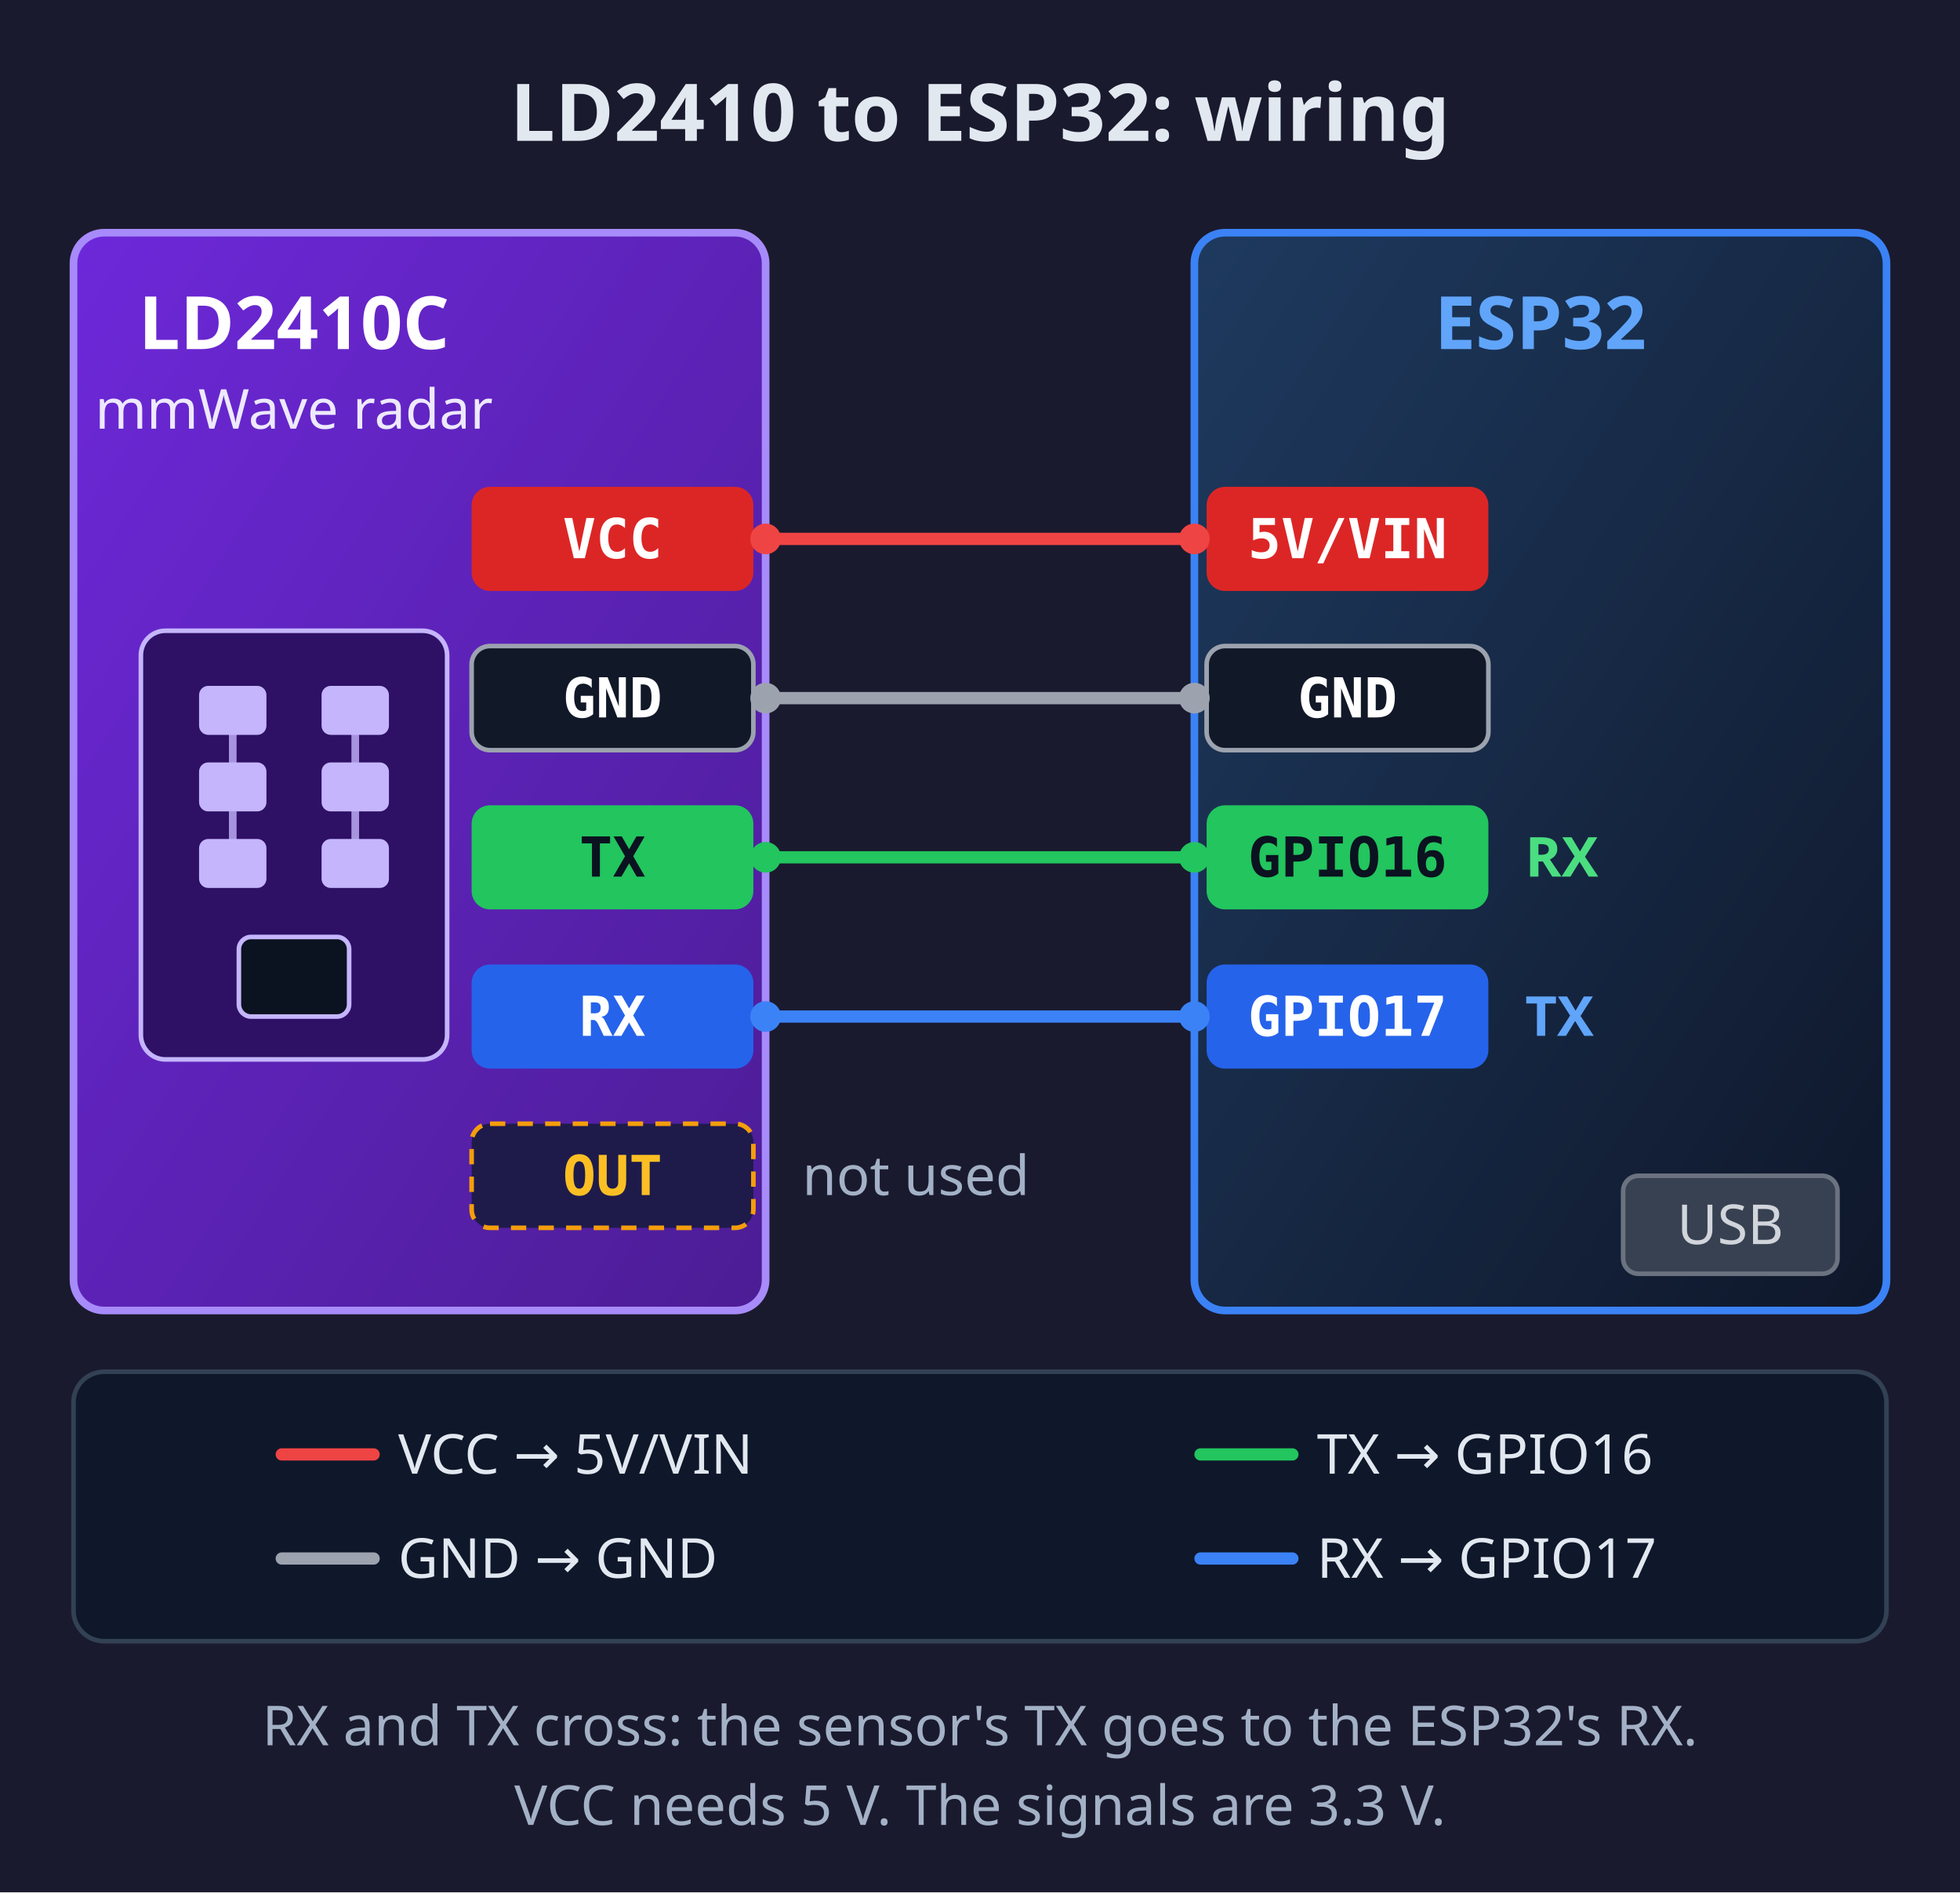
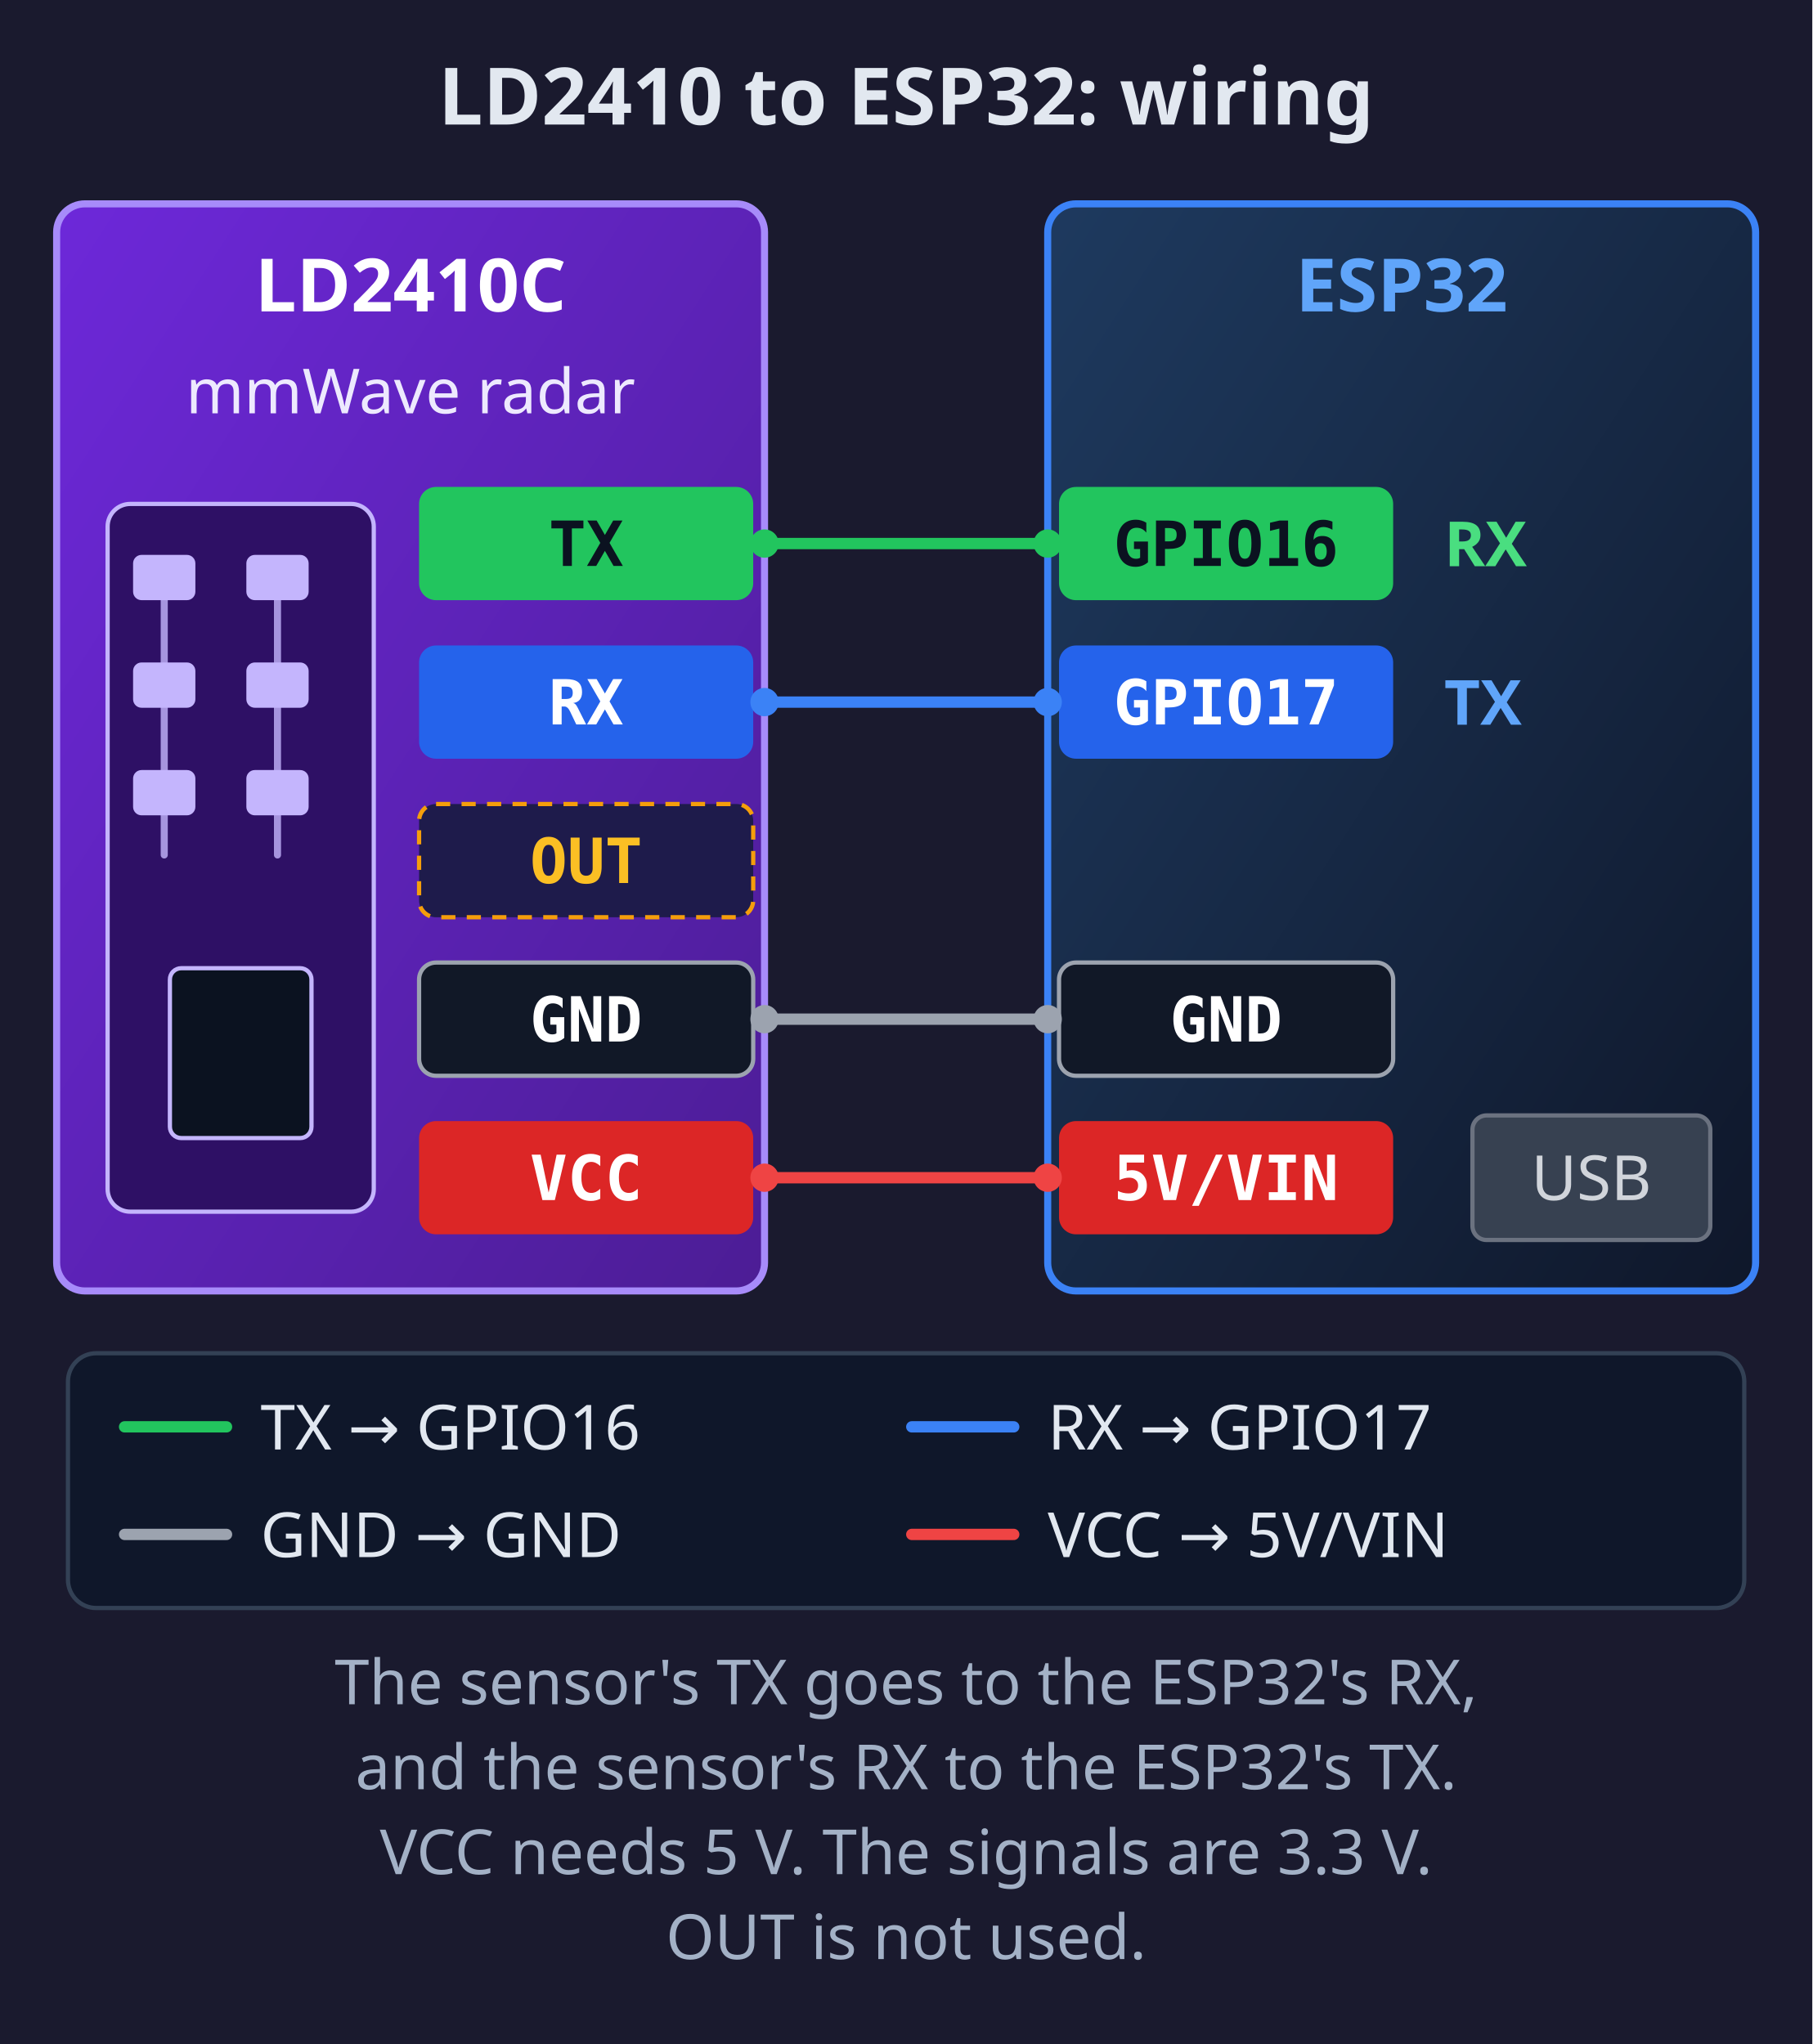
- <svg xmlns="http://www.w3.org/2000/svg" viewBox="0 0 640 618" role="img" lang="en" font-family="system-ui, sans-serif">
+ <svg xmlns="http://www.w3.org/2000/svg" viewBox="0 0 640 722" role="img" lang="en" font-family="system-ui, sans-serif">
  <defs>
    <linearGradient id="sensor" x1="0" y1="0" x2="1" y2="1">
      <stop offset="0" stop-color="#6d28d9" />
      <stop offset="1" stop-color="#4c1d95" />
    </linearGradient>
    <linearGradient id="esp" x1="0" y1="0" x2="1" y2="1">
      <stop offset="0" stop-color="#1e3a5f" />
      <stop offset="1" stop-color="#0f172a" />
    </linearGradient>
  </defs>
-   <rect x="0" y="0" width="640" height="618" fill="#1a1a2e" />
-   <text x="320" y="46" font-size="26" fill="#e2e8f0" text-anchor="middle" font-weight="700">LD2410 to ESP32: wiring</text>
-   <rect x="24" y="76" width="226" height="352" rx="10" fill="url(#sensor)" stroke="#a78bfa" stroke-width="2.5" />
-   <text x="96" y="114" font-size="24" fill="#ffffff" text-anchor="middle" font-weight="700">LD2410C</text>
-   <text x="96" y="140" font-size="18" fill="#ede9fe" text-anchor="middle">mmWave radar</text>
-   <rect x="46" y="206" width="100" height="140" rx="8" fill="#2e1065" stroke="#c4b5fd" stroke-width="1.5" />
-   <path d="M76 232L76 282" fill="none" stroke="#c4b5fd" stroke-width="2.5" stroke-linecap="round" stroke-linejoin="round" opacity="0.8" />
-   <rect x="65" y="224" width="22" height="16" rx="3" fill="#c4b5fd" />
-   <rect x="65" y="249" width="22" height="16" rx="3" fill="#c4b5fd" />
-   <rect x="65" y="274" width="22" height="16" rx="3" fill="#c4b5fd" />
-   <path d="M116 232L116 282" fill="none" stroke="#c4b5fd" stroke-width="2.5" stroke-linecap="round" stroke-linejoin="round" opacity="0.8" />
-   <rect x="105" y="224" width="22" height="16" rx="3" fill="#c4b5fd" />
-   <rect x="105" y="249" width="22" height="16" rx="3" fill="#c4b5fd" />
-   <rect x="105" y="274" width="22" height="16" rx="3" fill="#c4b5fd" />
-   <rect x="78" y="306" width="36" height="26" rx="4" fill="#0b1220" stroke="#c4b5fd" stroke-width="1.5" />
-   <rect x="390" y="76" width="226" height="352" rx="10" fill="url(#esp)" stroke="#3b82f6" stroke-width="2.5" />
-   <text x="503" y="114" font-size="24" fill="#60a5fa" text-anchor="middle" font-weight="700">ESP32</text>
-   <rect x="394" y="159" width="92" height="34" rx="6" fill="#dc2626" />
-   <text x="440" y="182.3" font-size="18" fill="#ffffff" text-anchor="middle" font-weight="700" font-family="ui-monospace, Menlo, Consolas, monospace">5V/VIN</text>
-   <rect x="394" y="211" width="92" height="34" rx="6" fill="#111827" stroke="#9ca3af" stroke-width="1.5" />
-   <text x="440" y="234.3" font-size="18" fill="#ffffff" text-anchor="middle" font-weight="700" font-family="ui-monospace, Menlo, Consolas, monospace">GND</text>
-   <rect x="394" y="263" width="92" height="34" rx="6" fill="#22c55e" />
-   <text x="440" y="286.3" font-size="18" fill="#0b1220" text-anchor="middle" font-weight="700" font-family="ui-monospace, Menlo, Consolas, monospace">GPIO16</text>
-   <rect x="394" y="315" width="92" height="34" rx="6" fill="#2563eb" />
-   <text x="440" y="338.3" font-size="18" fill="#ffffff" text-anchor="middle" font-weight="700" font-family="ui-monospace, Menlo, Consolas, monospace">GPIO17</text>
-   <rect x="530" y="384" width="70" height="32" rx="5" fill="#374151" stroke="#6b7280" stroke-width="1.5" />
-   <text x="565" y="406.3" font-size="18" fill="#d1d5db" text-anchor="middle">USB</text>
-   <rect x="154" y="159" width="92" height="34" rx="6" fill="#dc2626" />
-   <text x="200" y="182.3" font-size="18" fill="#ffffff" text-anchor="middle" font-weight="700" font-family="ui-monospace, Menlo, Consolas, monospace">VCC</text>
-   <path d="M250 176L390 176" fill="none" stroke="#ef4444" stroke-width="4" stroke-linecap="round" stroke-linejoin="round" />
-   <circle cx="250" cy="176" r="5" fill="#ef4444" />
-   <circle cx="390" cy="176" r="5" fill="#ef4444" />
-   <rect x="154" y="211" width="92" height="34" rx="6" fill="#111827" stroke="#9ca3af" stroke-width="1.5" />
-   <text x="200" y="234.3" font-size="18" fill="#ffffff" text-anchor="middle" font-weight="700" font-family="ui-monospace, Menlo, Consolas, monospace">GND</text>
-   <path d="M250 228L390 228" fill="none" stroke="#9ca3af" stroke-width="4" stroke-linecap="round" stroke-linejoin="round" />
-   <circle cx="250" cy="228" r="5" fill="#9ca3af" />
-   <circle cx="390" cy="228" r="5" fill="#9ca3af" />
-   <rect x="154" y="263" width="92" height="34" rx="6" fill="#22c55e" />
-   <text x="200" y="286.3" font-size="18" fill="#0b1220" text-anchor="middle" font-weight="700" font-family="ui-monospace, Menlo, Consolas, monospace">TX</text>
-   <path d="M250 280L390 280" fill="none" stroke="#22c55e" stroke-width="4" stroke-linecap="round" stroke-linejoin="round" />
-   <circle cx="250" cy="280" r="5" fill="#22c55e" />
-   <circle cx="390" cy="280" r="5" fill="#22c55e" />
-   <text x="498" y="286.3" font-size="18" fill="#4ade80" font-weight="700">RX</text>
-   <rect x="154" y="315" width="92" height="34" rx="6" fill="#2563eb" />
-   <text x="200" y="338.3" font-size="18" fill="#ffffff" text-anchor="middle" font-weight="700" font-family="ui-monospace, Menlo, Consolas, monospace">RX</text>
-   <path d="M250 332L390 332" fill="none" stroke="#3b82f6" stroke-width="4" stroke-linecap="round" stroke-linejoin="round" />
-   <circle cx="250" cy="332" r="5" fill="#3b82f6" />
-   <circle cx="390" cy="332" r="5" fill="#3b82f6" />
-   <text x="498" y="338.3" font-size="18" fill="#60a5fa" font-weight="700">TX</text>
-   <rect x="154" y="367" width="92" height="34" rx="6" fill="#1e1b4b" stroke="#f59e0b" stroke-width="1.5" stroke-dasharray="5 4" />
-   <text x="200" y="390.3" font-size="18" fill="#fbbf24" text-anchor="middle" font-weight="700" font-family="ui-monospace, Menlo, Consolas, monospace">OUT</text>
-   <text x="262" y="390.3" font-size="18" fill="#a3b1c6">not used</text>
-   <rect x="24" y="448" width="592" height="88" rx="10" fill="#0f172a" stroke="#334155" stroke-width="1.5" />
-   <path d="M92 475L122 475" fill="none" stroke="#ef4444" stroke-width="4" stroke-linecap="round" stroke-linejoin="round" />
-   <text x="130" y="481.3" font-size="18" fill="#e2e8f0">VCC → 5V/VIN</text>
-   <path d="M92 509L122 509" fill="none" stroke="#9ca3af" stroke-width="4" stroke-linecap="round" stroke-linejoin="round" />
-   <text x="130" y="515.3" font-size="18" fill="#e2e8f0">GND → GND</text>
-   <path d="M392 475L422 475" fill="none" stroke="#22c55e" stroke-width="4" stroke-linecap="round" stroke-linejoin="round" />
-   <text x="430" y="481.3" font-size="18" fill="#e2e8f0">TX → GPIO16</text>
-   <path d="M392 509L422 509" fill="none" stroke="#3b82f6" stroke-width="4" stroke-linecap="round" stroke-linejoin="round" />
-   <text x="430" y="515.3" font-size="18" fill="#e2e8f0">RX → GPIO17</text>
-   <text x="320" y="570" font-size="18" fill="#a3b1c6" text-anchor="middle">RX and TX cross: the sensor's TX goes to the ESP32's RX.</text>
-   <text x="320" y="596" font-size="18" fill="#a3b1c6" text-anchor="middle">VCC needs 5 V. The signals are 3.3 V.</text>
+   <rect x="0" y="0" width="640" height="722" fill="#1a1a2e" />
+   <text x="320" y="44" font-size="28" fill="#e2e8f0" text-anchor="middle" font-weight="700">LD2410 to ESP32: wiring</text>
+   <rect x="20" y="72" width="250" height="384" rx="10" fill="url(#sensor)" stroke="#a78bfa" stroke-width="2.5" />
+   <text x="145" y="110" font-size="26" fill="#ffffff" text-anchor="middle" font-weight="700">LD2410C</text>
+   <text x="145" y="146" font-size="22" fill="#ede9fe" text-anchor="middle">mmWave radar</text>
+   <rect x="370" y="72" width="250" height="384" rx="10" fill="url(#esp)" stroke="#3b82f6" stroke-width="2.5" />
+   <text x="495" y="110" font-size="26" fill="#60a5fa" text-anchor="middle" font-weight="700">ESP32</text>
+   <rect x="38" y="178" width="94" height="250" rx="8" fill="#2e1065" stroke="#c4b5fd" stroke-width="1.5" />
+   <path d="M58 202L58 302" fill="none" stroke="#c4b5fd" stroke-width="2.5" stroke-linecap="round" stroke-linejoin="round" opacity="0.8" />
+   <rect x="47" y="196" width="22" height="16" rx="3" fill="#c4b5fd" />
+   <rect x="47" y="234" width="22" height="16" rx="3" fill="#c4b5fd" />
+   <rect x="47" y="272" width="22" height="16" rx="3" fill="#c4b5fd" />
+   <path d="M98 202L98 302" fill="none" stroke="#c4b5fd" stroke-width="2.5" stroke-linecap="round" stroke-linejoin="round" opacity="0.8" />
+   <rect x="87" y="196" width="22" height="16" rx="3" fill="#c4b5fd" />
+   <rect x="87" y="234" width="22" height="16" rx="3" fill="#c4b5fd" />
+   <rect x="87" y="272" width="22" height="16" rx="3" fill="#c4b5fd" />
+   <rect x="60" y="342" width="50" height="60" rx="4" fill="#0b1220" stroke="#c4b5fd" stroke-width="1.5" />
+   <rect x="148" y="172" width="118" height="40" rx="6" fill="#22c55e" />
+   <text x="207" y="199.9" font-size="22" fill="#0b1220" text-anchor="middle" font-weight="700" font-family="ui-monospace, Menlo, Consolas, monospace">TX</text>
+   <rect x="374" y="172" width="118" height="40" rx="6" fill="#22c55e" />
+   <text x="433" y="199.9" font-size="22" fill="#0b1220" text-anchor="middle" font-weight="700" font-family="ui-monospace, Menlo, Consolas, monospace">GPIO16</text>
+   <path d="M270 192L370 192" fill="none" stroke="#22c55e" stroke-width="4" stroke-linecap="round" stroke-linejoin="round" />
+   <circle cx="270" cy="192" r="5" fill="#22c55e" />
+   <circle cx="370" cy="192" r="5" fill="#22c55e" />
+   <text x="510" y="200" font-size="22" fill="#4ade80" font-weight="700">RX</text>
+   <rect x="148" y="228" width="118" height="40" rx="6" fill="#2563eb" />
+   <text x="207" y="255.9" font-size="22" fill="#ffffff" text-anchor="middle" font-weight="700" font-family="ui-monospace, Menlo, Consolas, monospace">RX</text>
+   <rect x="374" y="228" width="118" height="40" rx="6" fill="#2563eb" />
+   <text x="433" y="255.9" font-size="22" fill="#ffffff" text-anchor="middle" font-weight="700" font-family="ui-monospace, Menlo, Consolas, monospace">GPIO17</text>
+   <path d="M270 248L370 248" fill="none" stroke="#3b82f6" stroke-width="4" stroke-linecap="round" stroke-linejoin="round" />
+   <circle cx="270" cy="248" r="5" fill="#3b82f6" />
+   <circle cx="370" cy="248" r="5" fill="#3b82f6" />
+   <text x="510" y="256" font-size="22" fill="#60a5fa" font-weight="700">TX</text>
+   <rect x="148" y="284" width="118" height="40" rx="6" fill="#1e1b4b" stroke="#f59e0b" stroke-width="1.5" stroke-dasharray="5 4" />
+   <text x="207" y="311.9" font-size="22" fill="#fbbf24" text-anchor="middle" font-weight="700" font-family="ui-monospace, Menlo, Consolas, monospace">OUT</text>
+   <rect x="148" y="340" width="118" height="40" rx="6" fill="#111827" stroke="#9ca3af" stroke-width="1.5" />
+   <text x="207" y="367.9" font-size="22" fill="#ffffff" text-anchor="middle" font-weight="700" font-family="ui-monospace, Menlo, Consolas, monospace">GND</text>
+   <rect x="374" y="340" width="118" height="40" rx="6" fill="#111827" stroke="#9ca3af" stroke-width="1.5" />
+   <text x="433" y="367.9" font-size="22" fill="#ffffff" text-anchor="middle" font-weight="700" font-family="ui-monospace, Menlo, Consolas, monospace">GND</text>
+   <path d="M270 360L370 360" fill="none" stroke="#9ca3af" stroke-width="4" stroke-linecap="round" stroke-linejoin="round" />
+   <circle cx="270" cy="360" r="5" fill="#9ca3af" />
+   <circle cx="370" cy="360" r="5" fill="#9ca3af" />
+   <rect x="148" y="396" width="118" height="40" rx="6" fill="#dc2626" />
+   <text x="207" y="423.9" font-size="22" fill="#ffffff" text-anchor="middle" font-weight="700" font-family="ui-monospace, Menlo, Consolas, monospace">VCC</text>
+   <rect x="374" y="396" width="118" height="40" rx="6" fill="#dc2626" />
+   <text x="433" y="423.9" font-size="22" fill="#ffffff" text-anchor="middle" font-weight="700" font-family="ui-monospace, Menlo, Consolas, monospace">5V/VIN</text>
+   <path d="M270 416L370 416" fill="none" stroke="#ef4444" stroke-width="4" stroke-linecap="round" stroke-linejoin="round" />
+   <circle cx="270" cy="416" r="5" fill="#ef4444" />
+   <circle cx="370" cy="416" r="5" fill="#ef4444" />
+   <rect x="520" y="394" width="84" height="44" rx="5" fill="#374151" stroke="#6b7280" stroke-width="1.5" />
+   <text x="562" y="423.9" font-size="22" fill="#d1d5db" text-anchor="middle">USB</text>
+   <rect x="24" y="478" width="592" height="90" rx="10" fill="#0f172a" stroke="#334155" stroke-width="1.5" />
+   <path d="M44 504L80 504" fill="none" stroke="#22c55e" stroke-width="4" stroke-linecap="round" stroke-linejoin="round" />
+   <text x="92" y="512" font-size="22" fill="#e2e8f0">TX → GPIO16</text>
+   <path d="M322 504L358 504" fill="none" stroke="#3b82f6" stroke-width="4" stroke-linecap="round" stroke-linejoin="round" />
+   <text x="370" y="512" font-size="22" fill="#e2e8f0">RX → GPIO17</text>
+   <path d="M44 542L80 542" fill="none" stroke="#9ca3af" stroke-width="4" stroke-linecap="round" stroke-linejoin="round" />
+   <text x="92" y="550" font-size="22" fill="#e2e8f0">GND → GND</text>
+   <path d="M322 542L358 542" fill="none" stroke="#ef4444" stroke-width="4" stroke-linecap="round" stroke-linejoin="round" />
+   <text x="370" y="550" font-size="22" fill="#e2e8f0">VCC → 5V/VIN</text>
+   <text x="320" y="602" font-size="22" fill="#a3b1c6" text-anchor="middle">The sensor's TX goes to the ESP32's RX,</text>
+   <text x="320" y="632" font-size="22" fill="#a3b1c6" text-anchor="middle">and the sensor's RX to the ESP32's TX.</text>
+   <text x="320" y="662" font-size="22" fill="#a3b1c6" text-anchor="middle">VCC needs 5 V. The signals are 3.3 V.</text>
+   <text x="320" y="692" font-size="22" fill="#a3b1c6" text-anchor="middle">OUT is not used.</text>
</svg>
